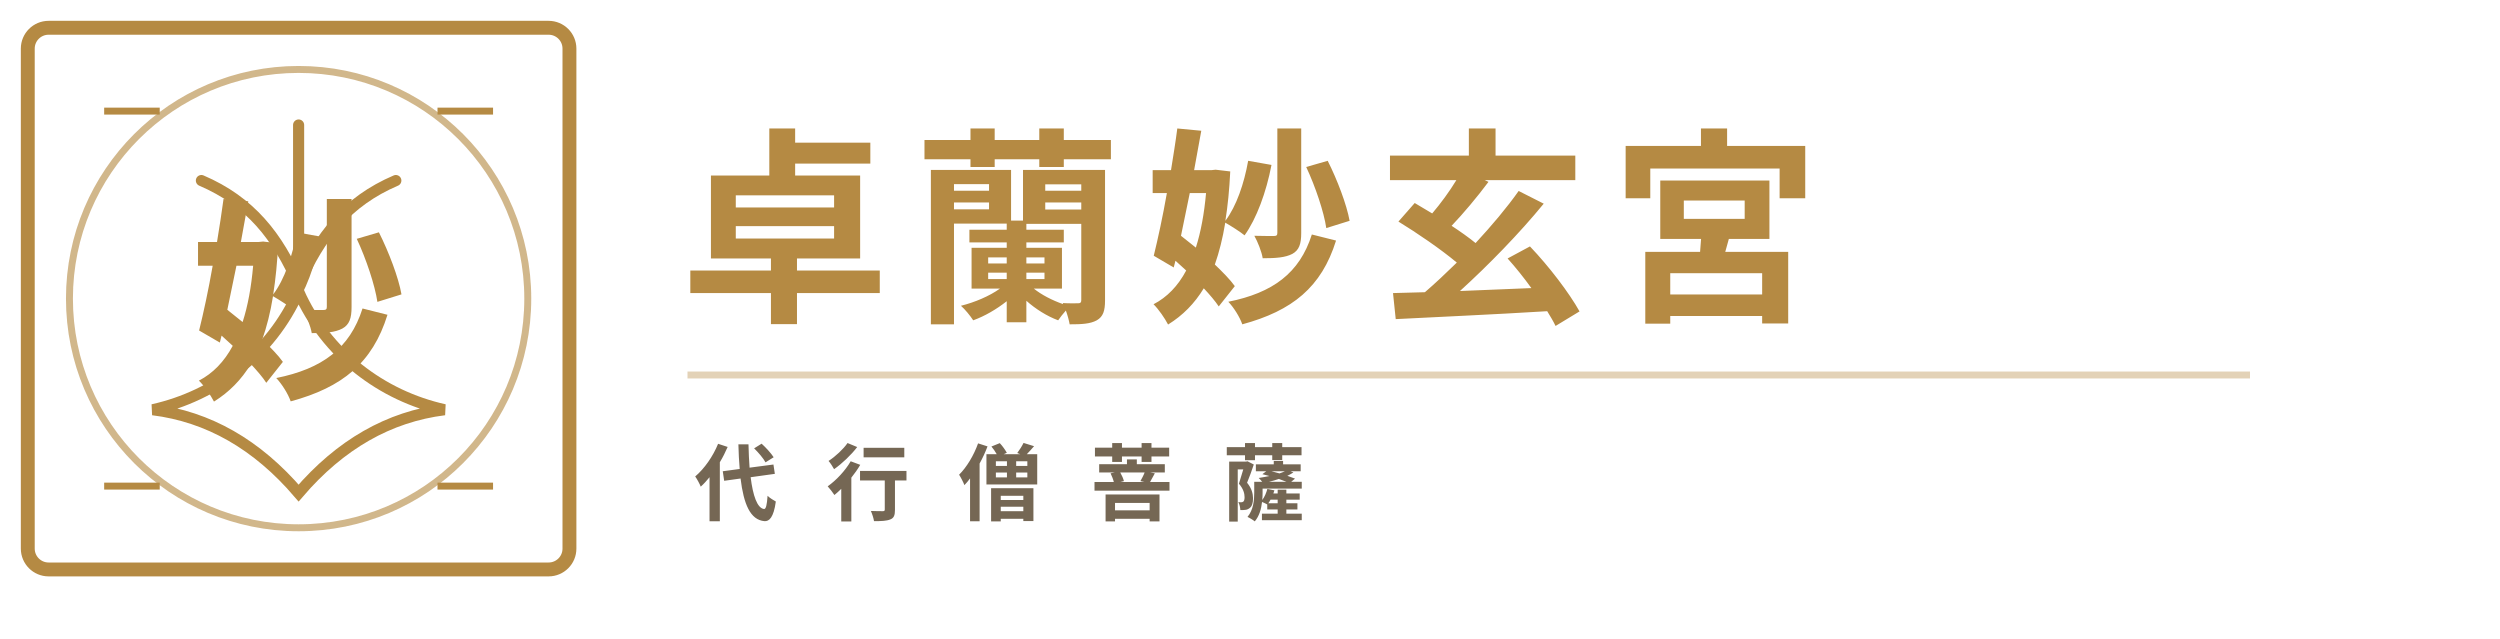
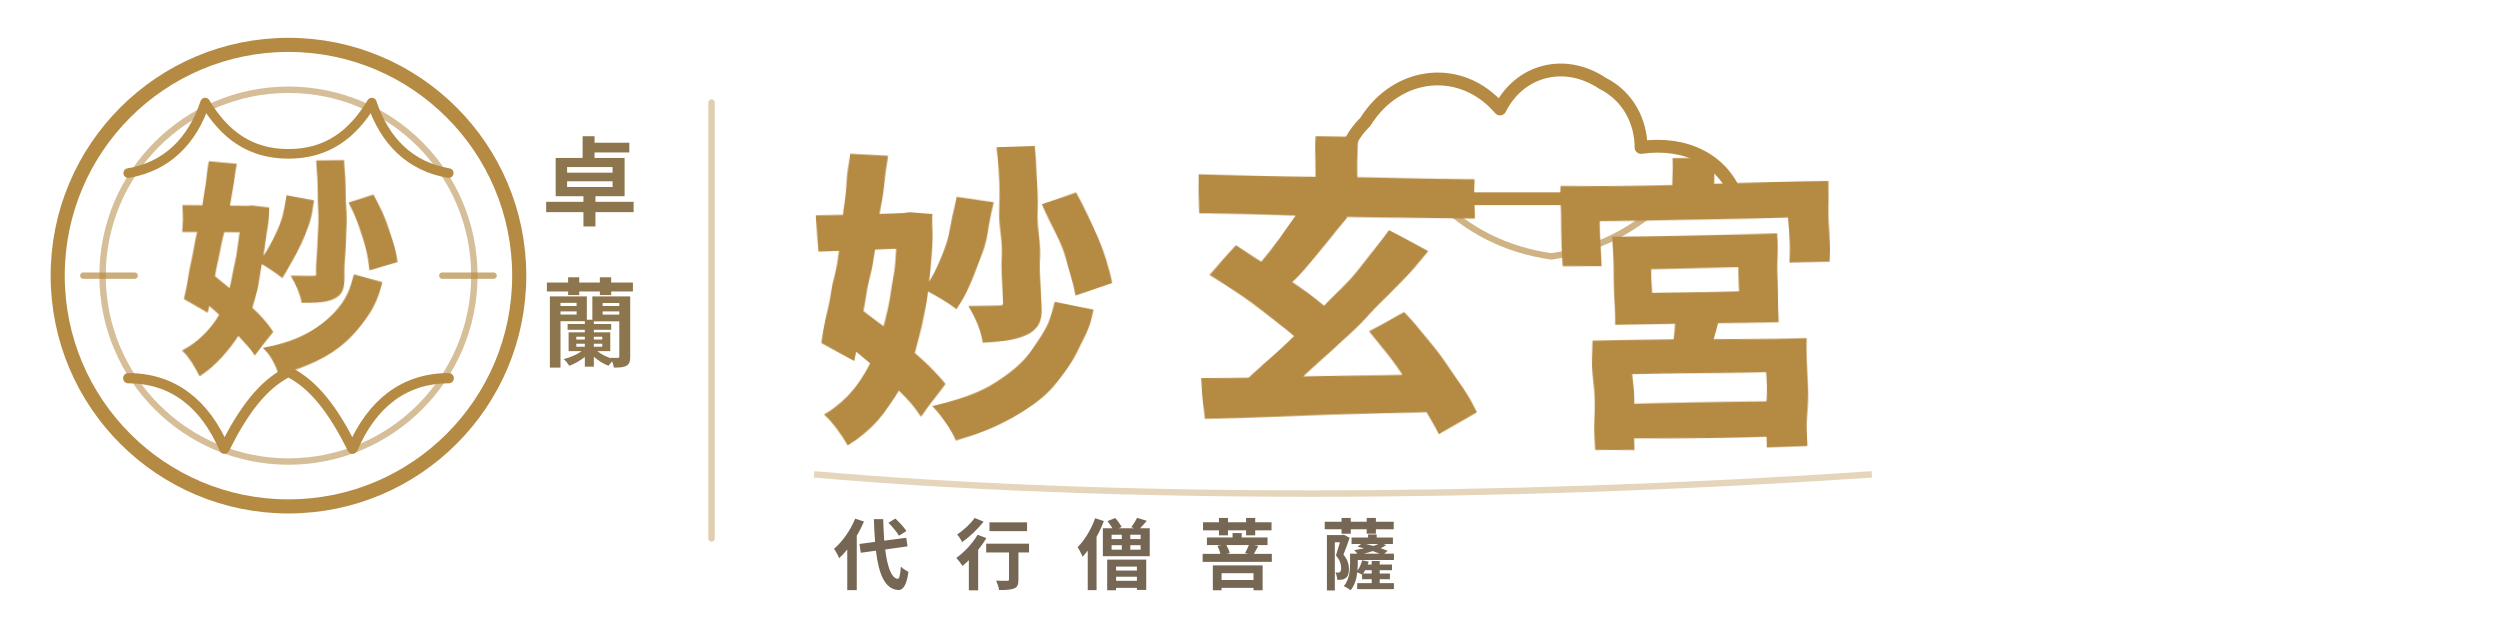
- <svg xmlns="http://www.w3.org/2000/svg" viewBox="0 0 360 92" role="img" aria-labelledby="title desc">
-   <g fill="none" stroke="#b58a43">
-     <rect x="4" y="4" width="78" height="78" rx="3" stroke-width="2" />
-     <rect x="10" y="10" width="66" height="66" rx="33" stroke-width="1" opacity=".62" />
-     <path d="M22 59c9-2 17-8 21-17 4 9 12 15 21 17-8 1-15 5-21 12-6-7-13-11-21-12Z" stroke-width="1.6" />
-     <path d="M29 26c7 3 11 8 14 15 3-7 7-12 14-15M43 18v22" stroke-width="1.6" stroke-linecap="round" />
-     <path d="M15 16h8M15 70h8M63 16h8M63 70h8" stroke-width="1" />
+ <svg xmlns="http://www.w3.org/2000/svg" viewBox="0 0 390 100" role="img" aria-labelledby="title desc">
+   <defs>
+     <filter id="ink" x="-8%" y="-12%" width="116%" height="124%">
+       <feTurbulence type="fractalNoise" baseFrequency=".025 .11" numOctaves="2" seed="8" result="noise" />
+       <feDisplacementMap in="SourceGraphic" in2="noise" scale=".8" xChannelSelector="R" yChannelSelector="G" />
+     </filter>
+   </defs>
+   <g fill="none" stroke="#b58a43" stroke-linecap="round" stroke-linejoin="round">
+     <circle cx="45" cy="43" r="36" stroke-width="2.2" />
+     <circle cx="45" cy="43" r="29" stroke-width="1" opacity=".55" />
+     <path d="M20 27c6-1 10-5 12-11 3 5 7 8 13 8M70 27c-6-1-10-5-12-11-3 5-7 8-13 8" stroke-width="1.5" />
+     <path d="M20 59c7 0 12 4 15 11 3-6 6-10 10-12 4 2 7 6 10 12 3-7 8-11 15-11" stroke-width="1.6" />
+     <path d="M13 43h8M69 43h8" stroke-width="1" opacity=".7" />
+     <path d="M111 16v68" stroke-width="1" opacity=".42" />
+     <path d="M213 19c5-8 15-9 21-2 3-6 10-8 16-4 4 2 6 6 6 10 7-1 13 2 15 8h-58c-4-4-4-8 0-12Z" stroke-width="2" />
+     <path d="M224 31c5 5 11 8 18 9 7-1 13-4 18-9" stroke-width="1" opacity=".65" />
  </g>
-   <text x="43" y="55" text-anchor="middle" fill="#b58a43" font-family="DFKai-SB, BiauKai, KaiTi, STKaiti, serif" font-size="31" font-weight="700">妙</text>
-   <text x="98" y="44" fill="#b58a43" font-family="DFKai-SB, BiauKai, KaiTi, STKaiti, serif" font-size="30" font-weight="700" letter-spacing="3.5">卓蘭妙玄宮</text>
-   <path d="M99 54h225" stroke="#b58a43" stroke-width="1" opacity=".38" />
-   <text x="100" y="74" fill="#756754" font-family="DFKai-SB, BiauKai, KaiTi, STKaiti, serif" font-size="12" font-weight="700" letter-spacing="7">代行僧菩薩</text>
+   <text x="45" y="55" text-anchor="middle" fill="#b58a43" stroke="#b58a43" stroke-width=".35" paint-order="stroke" font-family="DFKai-SB, BiauKai, KaiTi, STKaiti, serif" font-size="35" font-weight="700" filter="url(#ink)">妙</text>
+   <g fill="#8d754e" font-family="DFKai-SB, BiauKai, KaiTi, STKaiti, serif" font-size="15" font-weight="700">
+     <text x="92" y="34" text-anchor="middle">卓</text>
+     <text x="92" y="56" text-anchor="middle">蘭</text>
+   </g>
+   <g fill="#b58a43" stroke="#b58a43" stroke-width=".42" paint-order="stroke" font-family="DFKai-SB, BiauKai, KaiTi, STKaiti, serif" font-size="48" font-weight="700" filter="url(#ink)">
+     <text x="127" y="65" transform="rotate(-2 127 65)">妙</text>
+     <text x="184" y="62" transform="rotate(1 184 62)">玄</text>
+     <text x="241" y="66" transform="rotate(-1 241 66)">宮</text>
+   </g>
+   <path d="M127 74c46 4 106 4 165 0" fill="none" stroke="#b58a43" stroke-width="1" opacity=".36" />
+   <text x="130" y="91" fill="#756754" font-family="DFKai-SB, BiauKai, KaiTi, STKaiti, serif" font-size="12" font-weight="700" letter-spacing="7">代行僧菩薩</text>
</svg>
